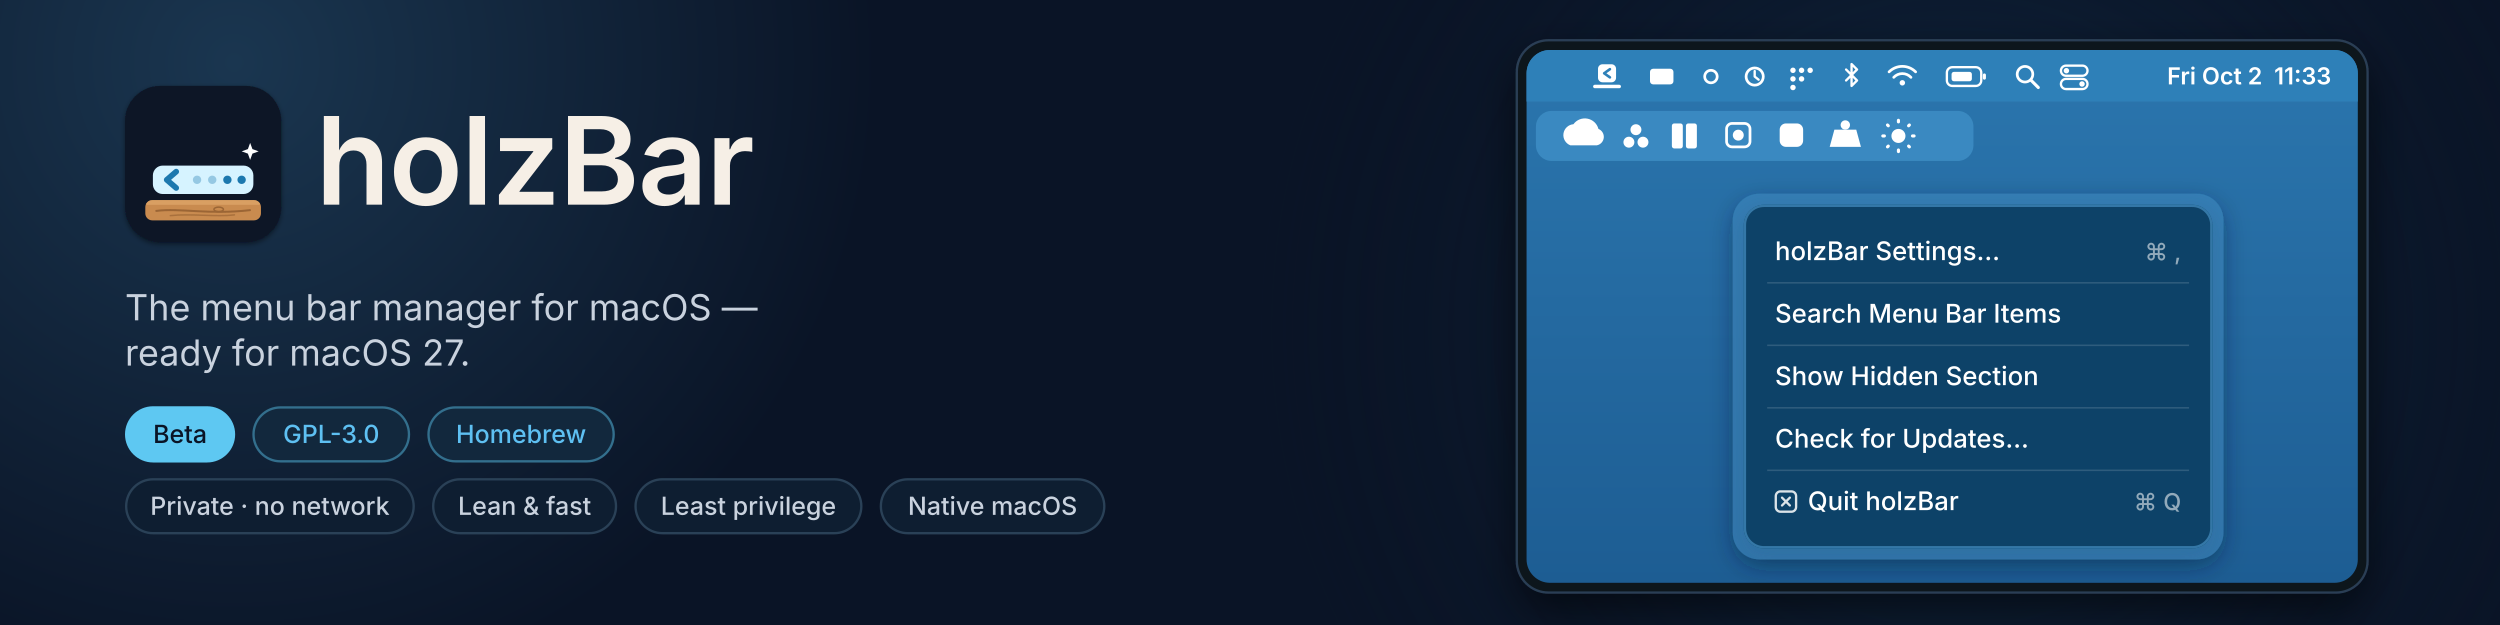
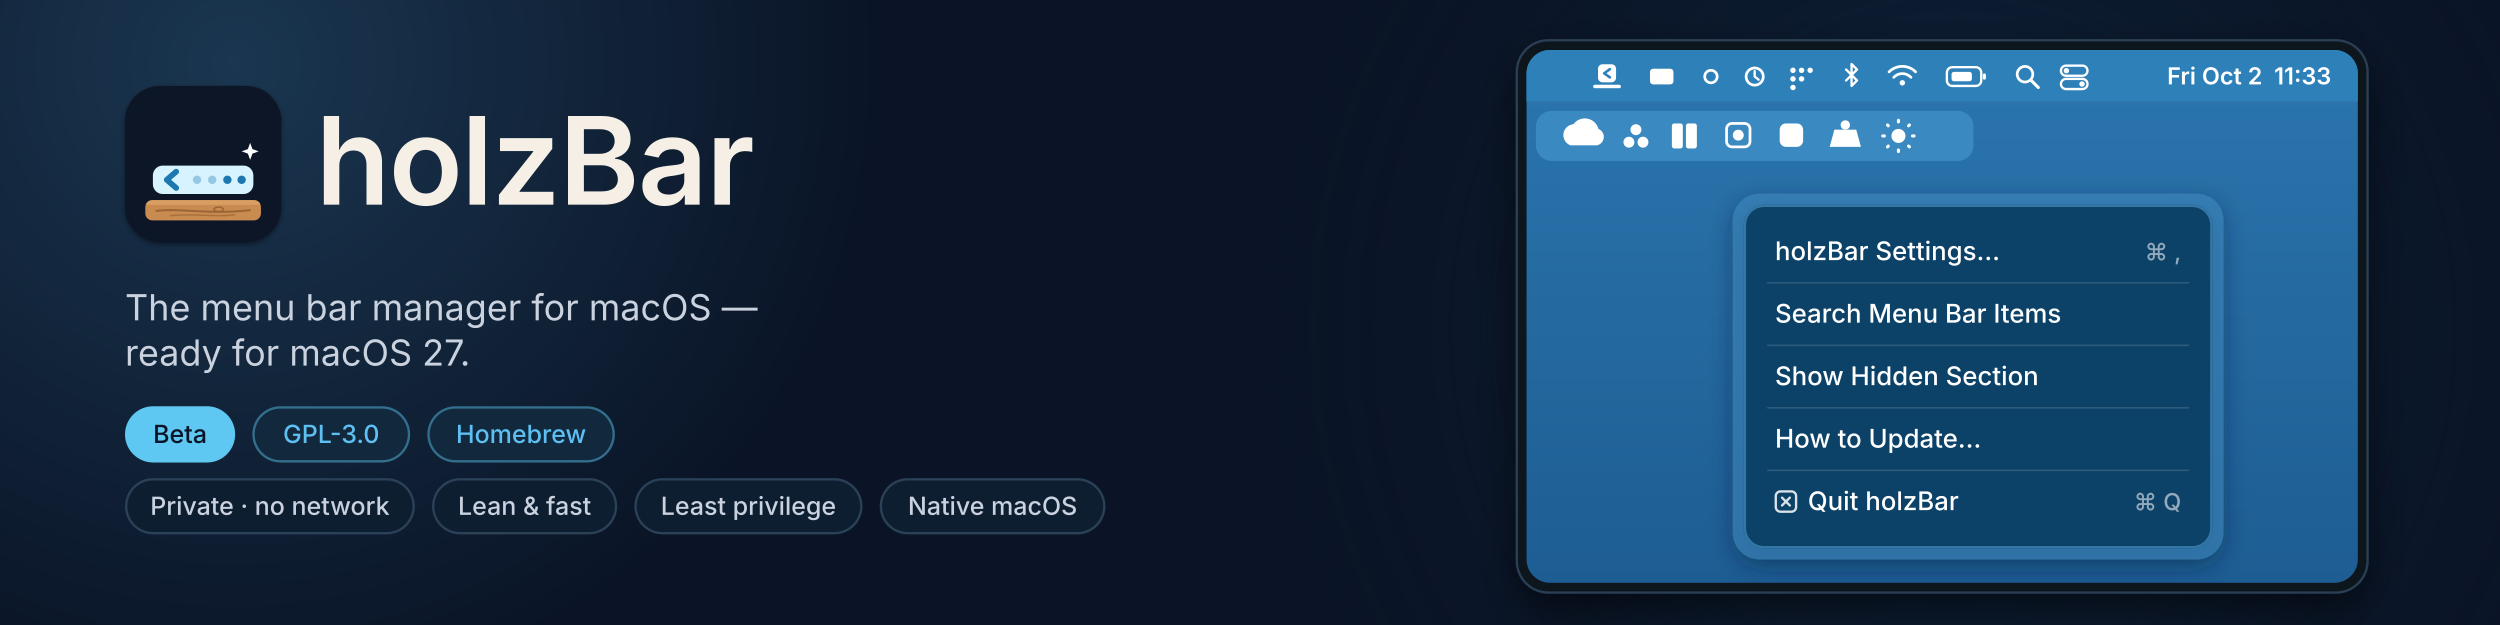
<svg xmlns="http://www.w3.org/2000/svg" viewBox="0 0 3200 800" width="3200" height="800">
  <defs>
    <radialGradient id="glow" cx="300" cy="80" r="1500" gradientUnits="userSpaceOnUse">
      <stop offset="0" stop-color="#1A3650" />
      <stop offset="0.55" stop-color="#0A1426" />
    </radialGradient>
    <radialGradient id="screen-glow" cx="2500" cy="420" r="900" gradientUnits="userSpaceOnUse">
      <stop offset="0" stop-color="#12304D" stop-opacity="0.8" />
      <stop offset="1" stop-color="#0A1426" stop-opacity="0" />
    </radialGradient>
    <linearGradient id="desktop" x1="0" y1="0" x2="0" y2="1">
      <stop offset="0" stop-color="#2B76AE" />
      <stop offset="1" stop-color="#1D5D93" />
    </linearGradient>
    <filter id="shadow" x="-10%" y="-10%" width="120%" height="130%">
      <feDropShadow dx="0" dy="24" stdDeviation="28" flood-color="#000000" flood-opacity="0.55" />
    </filter>
    <filter id="menu-shadow" x="-15%" y="-15%" width="130%" height="135%">
      <feDropShadow dx="0" dy="10" stdDeviation="16" flood-color="#06223A" flood-opacity="0.6" />
    </filter>
    <filter id="tile-shadow" x="-15%" y="-15%" width="130%" height="135%">
      <feDropShadow dx="0" dy="10" stdDeviation="14" flood-color="#000000" flood-opacity="0.45" />
    </filter>
    <clipPath id="screen">
      <rect x="1954" y="64" width="1064" height="682" rx="30" />
    </clipPath>
    <mask id="cut">
      <rect width="40" height="40" fill="#FFFFFF" />
      <path d="M23.5 11 L16.5 16 L23.5 21" fill="none" stroke="#000000" stroke-width="3.2" stroke-linecap="round" stroke-linejoin="round" />
    </mask>
    <style>
   text { font-family: 'Plus Jakarta Sans', 'Inter', 'Helvetica Neue', Arial, sans-serif; }
   .title { font-size: 156px; font-weight: 600; letter-spacing: -2px; }
   .tagline { font-size: 46px; font-weight: 400; }
   .tag { font-size: 32px; font-weight: 500; }
   .item { font-size: 33px; font-weight: 500; fill: #FFFFFF; }
   .key { font-size: 30px; font-weight: 500; fill: #FFFFFF; opacity: 0.55; }
   .clock { font-size: 30px; font-weight: 600; fill: #FFFFFF; }
  </style>
  </defs>
  <rect width="3200" height="800" fill="#0A1426" />
  <rect width="3200" height="800" fill="url(#glow)" />
  <rect width="3200" height="800" fill="url(#screen-glow)" />
  <g filter="url(#tile-shadow)" transform="translate(135.73 85.73) scale(0.24272)">
    <defs>
      <clipPath id="logo-plank">
        <rect x="207" y="702" width="610" height="107" rx="37" />
      </clipPath>
    </defs>
    <rect x="100" y="100" width="824" height="824" rx="185" fill="#0A1426" />
    <rect x="207" y="702" width="610" height="107" rx="37" fill="#C98B4F" />
    <rect x="207" y="702" width="610" height="25" rx="12" fill="#E0A869" opacity="0.7" clip-path="url(#logo-plank)" />
    <g fill="none" stroke="#9B6534" stroke-linecap="round">
      <path d="M265 759 C388 743 545 780 759 755" stroke-width="10.7" />
      <path d="M339 784 C446 772 586 792 677 780" stroke-width="8" opacity="0.7" />
      <ellipse cx="594" cy="751" rx="25" ry="12" stroke-width="8" />
    </g>
    <rect x="247" y="520" width="530" height="150" rx="52" fill="#D6F3FF" />
    <path d="M370 552 L320 595 L370 638" fill="none" stroke="#1C78AE" stroke-width="30" stroke-linecap="round" stroke-linejoin="round" />
    <circle cx="480" cy="595" r="22" fill="#1C78AE" opacity="0.35" />
    <circle cx="560" cy="595" r="22" fill="#1C78AE" opacity="0.35" />
    <circle cx="640" cy="595" r="22" fill="#1C78AE" />
    <circle cx="715" cy="595" r="22" fill="#1C78AE" />
    <path d="M760 400 l12 33 33 12 -33 12 -12 33 -12 -33 -33 -12 33 -12z" fill="#FFFFFF" />
  </g>
  <text x="404" y="262" class="title" fill="#F6EFE6">holzBar</text>
  <text x="160" y="410" class="tagline" fill="#C9D2DE">The menu bar manager for macOS —</text>
  <text x="160" y="468" class="tagline" fill="#C9D2DE">ready for macOS 27.</text>
  <rect x="160" y="520" width="141" height="72" rx="36" fill="#5EC8F2" />
  <text x="230.5" y="567" text-anchor="middle" class="tag" fill="#0A1426">Beta</text>
  <rect x="324.5" y="521.5" width="199" height="69" rx="34.5" fill="#12283D" stroke="#336F8D" stroke-width="3" />
  <text x="424" y="567" text-anchor="middle" class="tag" fill="#5EC0F2">GPL-3.0</text>
  <rect x="548.5" y="521.5" width="237" height="69" rx="34.5" fill="#12283D" stroke="#336F8D" stroke-width="3" />
  <text x="667" y="567" text-anchor="middle" class="tag" fill="#5EC0F2">Homebrew</text>
  <rect x="161.5" y="613.5" width="368" height="69" rx="34.5" fill="#0E1E31" stroke="#2A4157" stroke-width="3" />
  <text x="345.5" y="659" text-anchor="middle" class="tag" fill="#C9D2DE">Private · no network</text>
  <rect x="554.5" y="613.5" width="234" height="69" rx="34.5" fill="#0E1E31" stroke="#2A4157" stroke-width="3" />
  <text x="671.5" y="659" text-anchor="middle" class="tag" fill="#C9D2DE">Lean &amp; fast</text>
  <rect x="813.5" y="613.5" width="289" height="69" rx="34.5" fill="#0E1E31" stroke="#2A4157" stroke-width="3" />
  <text x="958" y="659" text-anchor="middle" class="tag" fill="#C9D2DE">Least privilege</text>
  <rect x="1127.5" y="613.5" width="286" height="69" rx="34.5" fill="#0E1E31" stroke="#2A4157" stroke-width="3" />
  <text x="1270.5" y="659" text-anchor="middle" class="tag" fill="#C9D2DE">Native macOS</text>
  <g id="screen-tilt">
    <g filter="url(#shadow)">
      <rect x="1940" y="50" width="1092" height="710" rx="42" fill="#09121D" />
    </g>
    <rect x="1941.5" y="51.5" width="1089" height="707" rx="40.5" fill="none" stroke="#2A3E55" stroke-width="3" />
    <g clip-path="url(#screen)">
      <rect x="1954" y="64" width="1064" height="682" fill="url(#desktop)" />
      <rect x="1954" y="64" width="1064" height="66" fill="#2E80B8" />
      <g fill="#FFFFFF" stroke="#FFFFFF" stroke-linecap="round" stroke-linejoin="round">
        <g transform="translate(2036 77) scale(1.05)" stroke="none">
          <rect x="9" y="5" width="22" height="22" rx="5.5" mask="url(#cut)" />
          <rect x="3" y="30" width="34" height="4.2" rx="2.1" />
        </g>
        <rect x="2112" y="88" width="30" height="20" rx="4" stroke="none" />
        <circle cx="2190" cy="98" r="8" fill="none" stroke-width="3.5" />
        <circle cx="2246" cy="98" r="11" fill="none" stroke-width="3.5" />
        <path d="M2246 91 v7 l5 4" fill="none" stroke-width="3" />
        <g stroke="none">
          <circle cx="2295" cy="90" r="3.5" />
          <circle cx="2306" cy="90" r="3.5" />
          <circle cx="2317" cy="90" r="3.5" />
          <circle cx="2295" cy="101" r="3.5" />
          <circle cx="2306" cy="101" r="3.5" />
          <circle cx="2295" cy="112" r="3.5" />
        </g>
        <path d="M2363 89 l14 14 -7 7 v-28 l7 7 -14 14" fill="none" stroke-width="3" />
        <path d="M2418 92 a24 24 0 0 1 34 0 M2424 99 a15 15 0 0 1 22 0" fill="none" stroke-width="3.5" />
        <circle cx="2435" cy="106" r="3.5" stroke="none" />
        <rect x="2492" y="86" width="44" height="24" rx="7" fill="none" stroke-width="3" />
        <rect x="2498" y="92" width="26" height="12" rx="3" stroke="none" />
        <rect x="2538" y="94" width="4" height="8" rx="2" stroke="none" />
        <circle cx="2592" cy="95" r="10" fill="none" stroke-width="3.5" />
        <path d="M2600 103 l9 9" fill="none" stroke-width="4" />
        <rect x="2638" y="84" width="34" height="13" rx="6.5" fill="none" stroke-width="3" />
        <rect x="2638" y="101" width="34" height="13" rx="6.5" fill="none" stroke-width="3" />
        <circle cx="2645" cy="90.5" r="3.5" stroke="none" />
        <circle cx="2665" cy="107.5" r="3.5" stroke="none" />
      </g>
      <text x="2984" y="108" text-anchor="end" class="clock">Fri Oct 2  11:33</text>
      <rect x="1966" y="142" width="560" height="64" rx="20" fill="#3C8CC3" opacity="0.9" />
      <g fill="#FFFFFF">
        <path d="M2010 186 a14 14 0 0 1 4 -27 a18 18 0 0 1 32 6 a11 11 0 0 1 -2 21z" />
        <circle cx="2094" cy="166" r="7" />
        <circle cx="2085" cy="182" r="7" />
        <circle cx="2103" cy="182" r="7" />
        <rect x="2140" y="158" width="14" height="32" rx="3" />
        <rect x="2158" y="158" width="14" height="32" rx="3" />
        <rect x="2210" y="158" width="30" height="30" rx="7" fill="none" stroke="#FFFFFF" stroke-width="3.5" />
        <circle cx="2225" cy="173" r="7" />
        <rect x="2278" y="158" width="30" height="30" rx="8" />
        <path d="M2342 188 h40 l-6 -22 h-28z" />
        <circle cx="2362" cy="160" r="6" />
        <circle cx="2430" cy="174" r="9" />
        <path d="M2430 156 v-2 M2430 194 v-2 M2412 174 h-2 M2450 174 h-2 M2417 161 l-1 -1 M2444 188 l-1 -1 M2417 187 l-1 1 M2444 160 l-1 1" stroke="#FFFFFF" stroke-width="4" stroke-linecap="round" />
      </g>
      <g filter="url(#menu-shadow)">
        <rect x="2218" y="248" width="628" height="468" rx="34" fill="#3E8BC2" opacity="0.55" />
        <rect x="2232" y="262" width="600" height="440" rx="26" fill="#0B4268" />
      </g>
      <rect x="2233.5" y="263.5" width="597" height="437" rx="24.5" fill="none" stroke="#4E9BD0" stroke-width="3" opacity="0.6" />
      <text x="2272" y="333" class="item">holzBar Settings…</text>
      <text x="2792" y="333" text-anchor="end" class="key">⌘ ,</text>
      <rect x="2262" y="361" width="540" height="2" fill="#FFFFFF" opacity="0.14" />
      <text x="2272" y="413" class="item">Search Menu Bar Items</text>
      <rect x="2262" y="441" width="540" height="2" fill="#FFFFFF" opacity="0.14" />
      <text x="2272" y="493" class="item">Show Hidden Section</text>
      <rect x="2262" y="521" width="540" height="2" fill="#FFFFFF" opacity="0.14" />
-       <text x="2272" y="573" class="item">Check for Updates…</text>
+       <text x="2272" y="573" class="item">How to Update…</text>
      <rect x="2262" y="601" width="540" height="2" fill="#FFFFFF" opacity="0.14" />
      <rect x="2273" y="629" width="26" height="26" rx="6" fill="none" stroke="#FFFFFF" stroke-width="3" opacity="0.85" />
      <path d="M2281 637 l10 10 M2291 637 l-10 10" stroke="#FFFFFF" stroke-width="3" stroke-linecap="round" opacity="0.85" />
      <text x="2314" y="653" class="item">Quit holzBar</text>
      <text x="2792" y="653" text-anchor="end" class="key">⌘ Q</text>
    </g>
  </g>
</svg>
